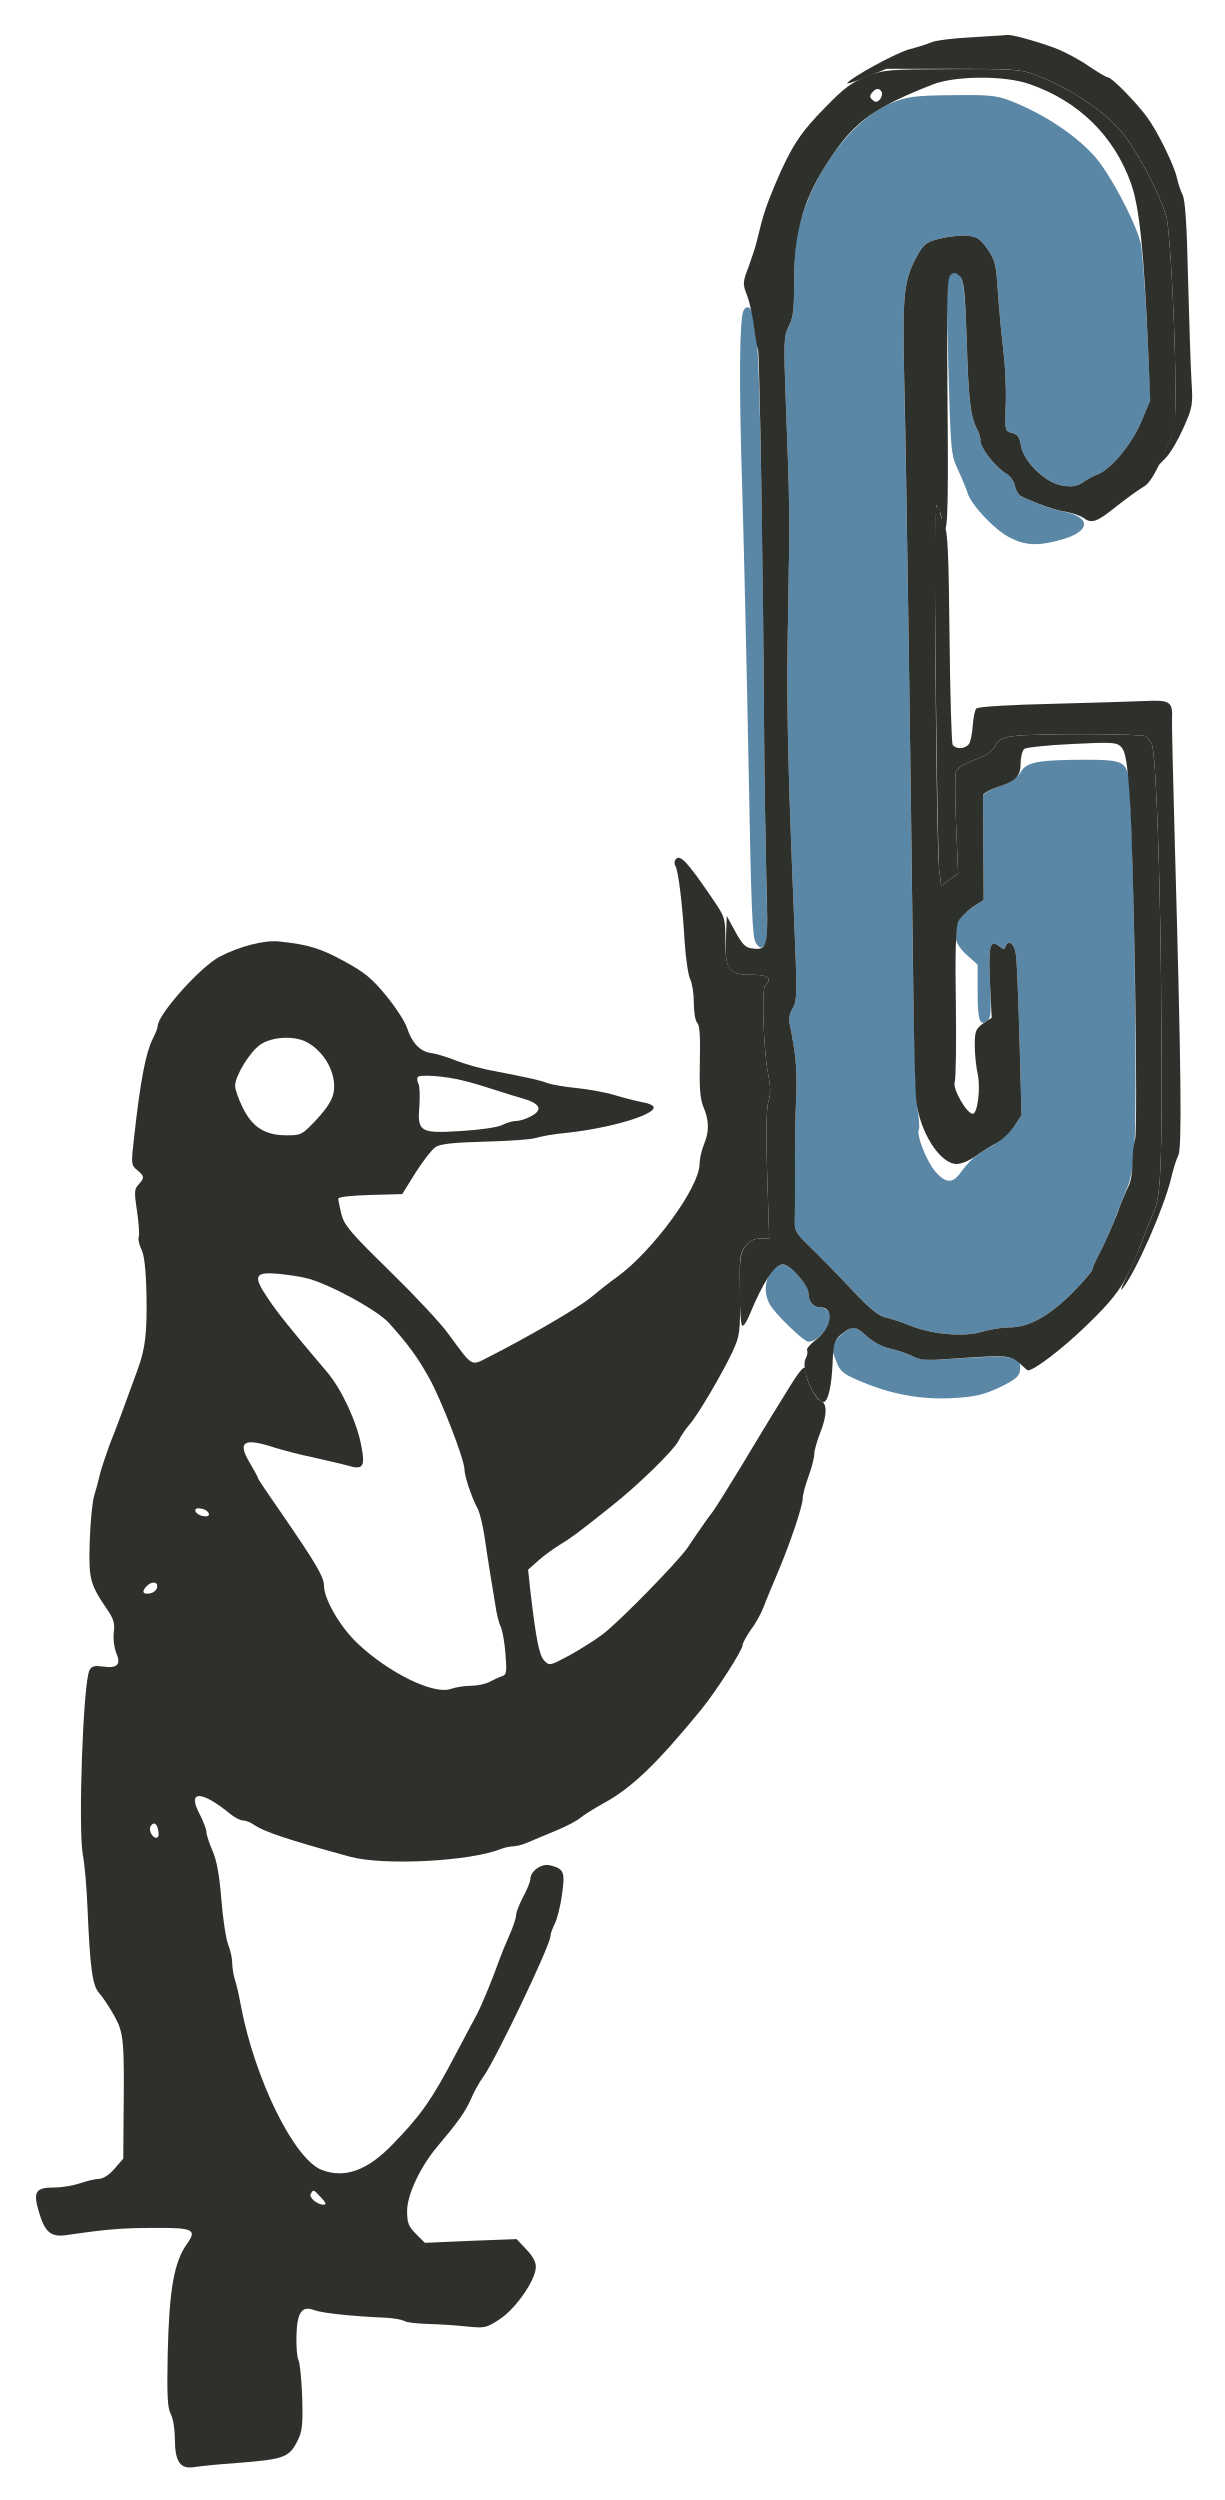
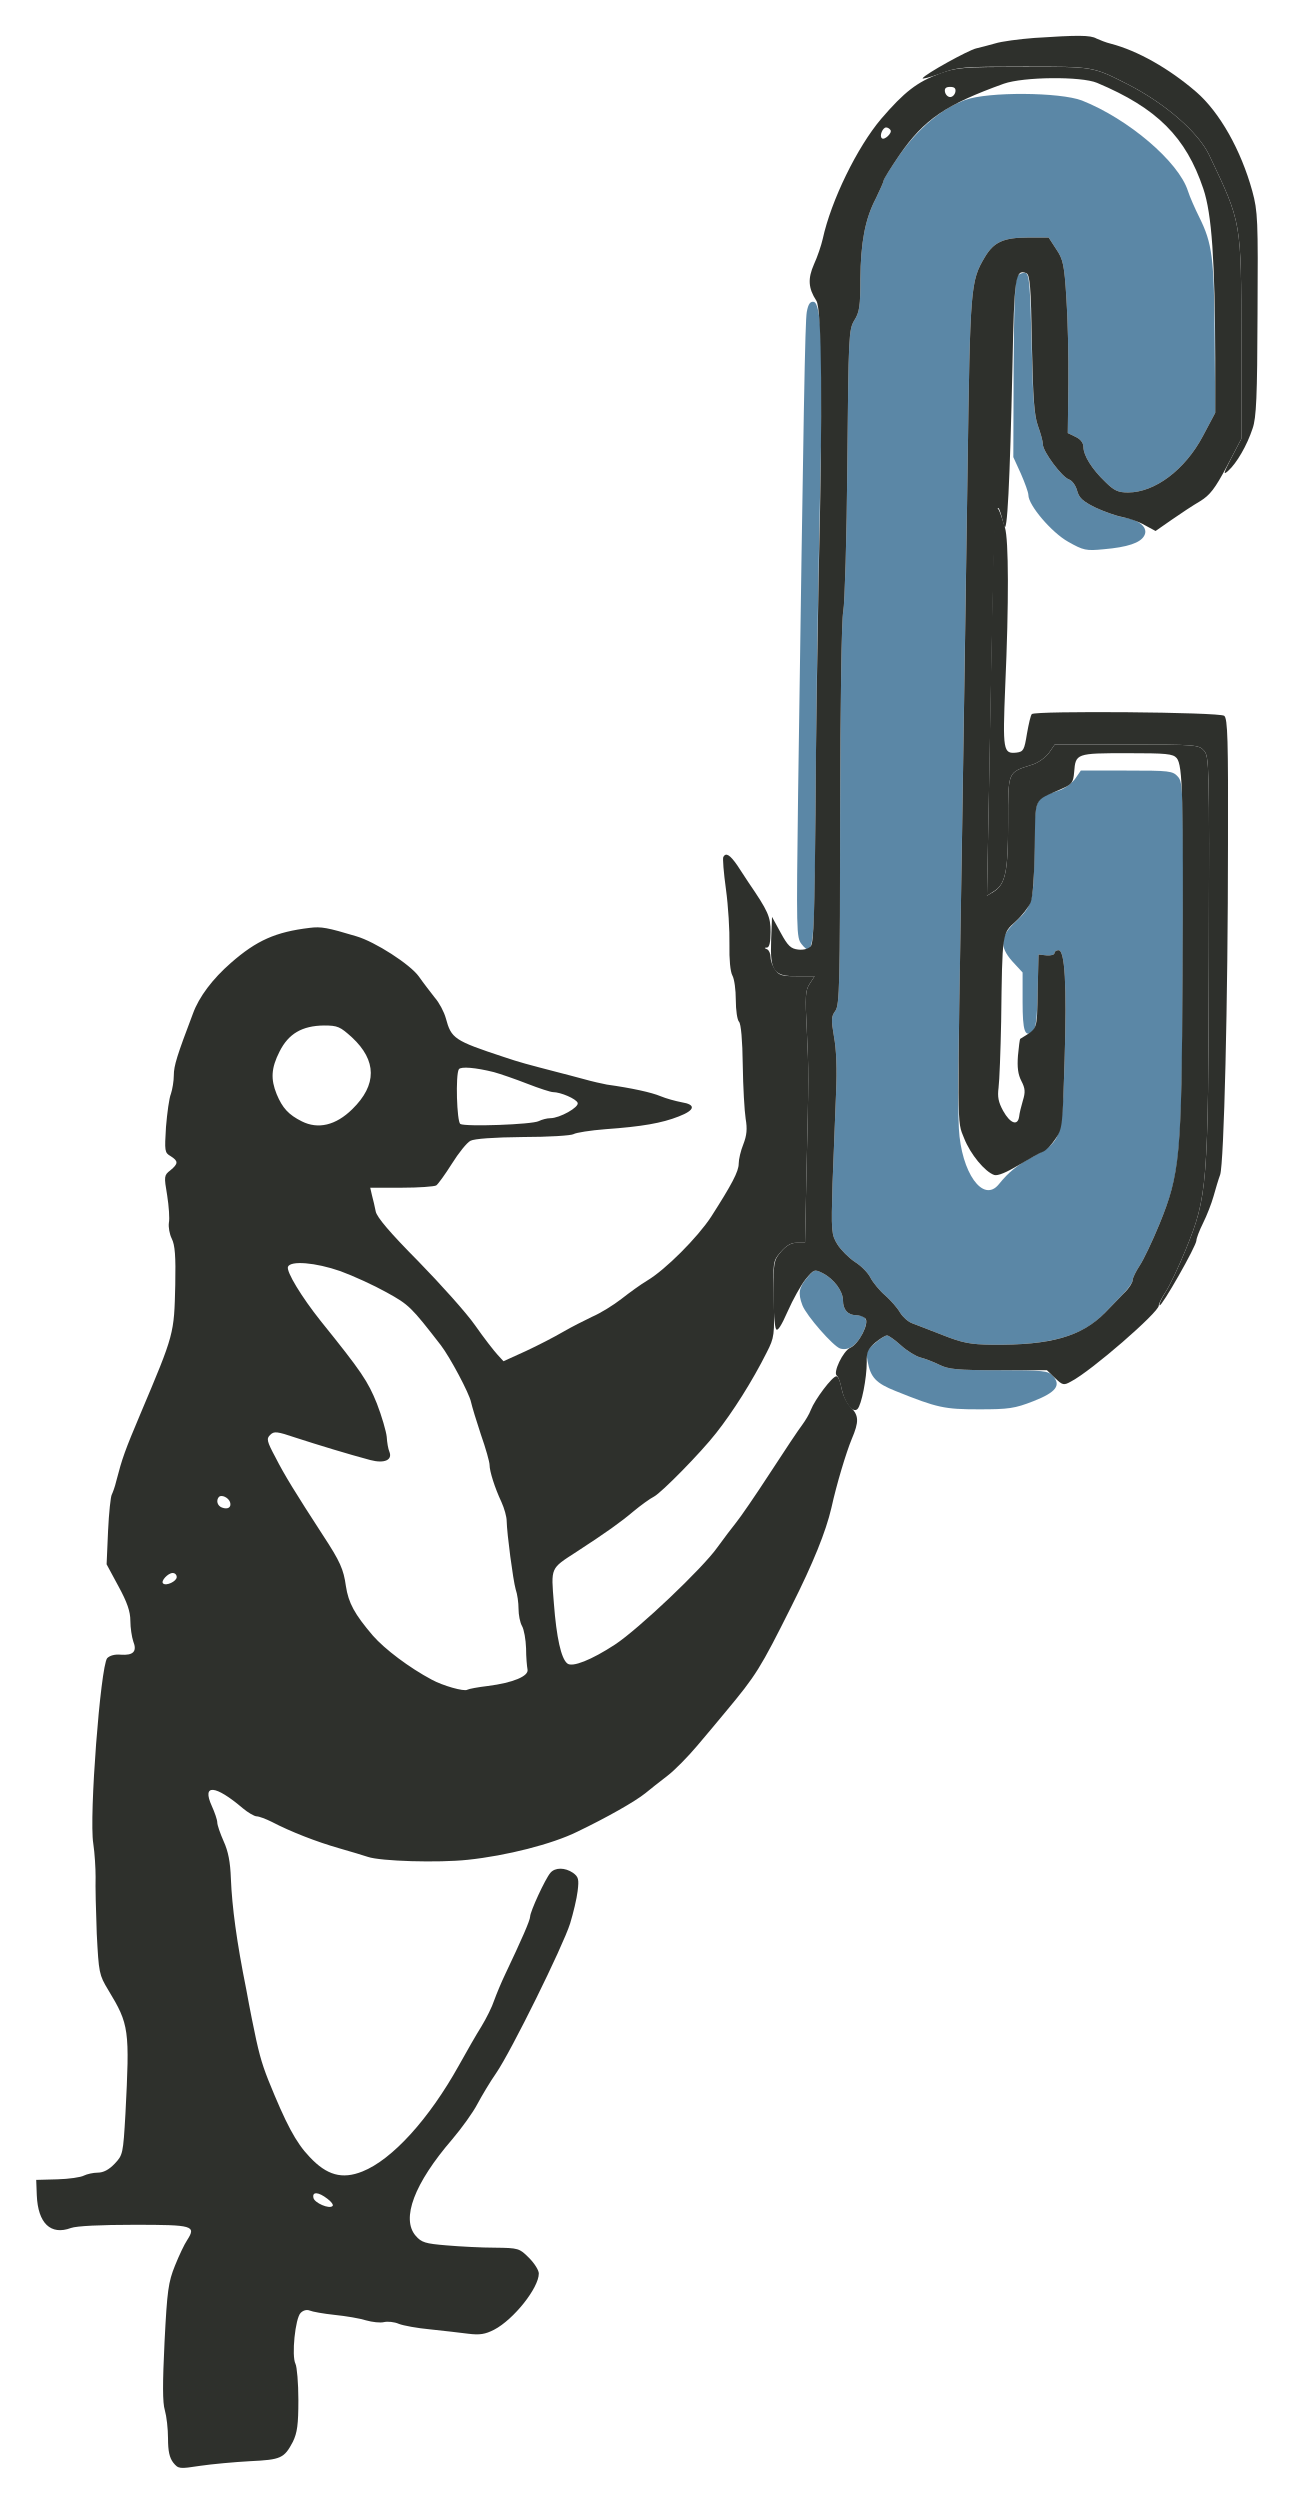
- <svg xmlns="http://www.w3.org/2000/svg" viewBox="208 52 427 872" role="img" aria-label="Refrigeração Garrido — símbolo">
+ <svg xmlns="http://www.w3.org/2000/svg" viewBox="190 56 446 863" role="img" aria-label="Refrigeração Garrido — símbolo">
  <g id="letra-g" transform="translate(0,950) scale(0.1,-0.1)" fill="#5B87A6">
-     <path d="M5197 8624 c-142 -55 -282 -242 -333 -444 -8 -32 -14 -106 -14 -178 0 -100 -3 -130 -19 -160 -17 -35 -18 -52 -10 -267 14 -363 14 -392 8 -725 -6 -307 -3 -493 21 -1078 11 -260 10 -285 -5 -309 -10 -15 -15 -36 -11 -52 22 -109 27 -160 23 -261 -3 -63 -5 -178 -4 -255 0 -77 0 -156 -1 -176 -1 -29 6 -42 41 -76 58 -57 87 -86 170 -174 51 -54 82 -79 105 -84 18 -4 59 -17 90 -30 77 -30 185 -39 248 -20 27 8 70 15 96 15 66 0 137 39 219 121 38 39 69 75 69 80 0 6 13 36 30 67 16 31 41 89 55 127 15 39 33 84 40 100 7 17 17 64 20 105 15 164 -2 1243 -20 1327 -10 46 -29 53 -143 53 -170 0 -212 -8 -231 -42 -11 -20 -33 -35 -73 -50 -32 -11 -58 -26 -59 -32 0 -6 0 -91 1 -188 l1 -177 -39 -26 c-74 -49 -82 -109 -22 -164 l40 -36 0 -97 c0 -98 8 -120 35 -98 11 9 13 36 8 134 -6 129 0 152 34 124 13 -10 17 -10 20 0 9 26 31 11 36 -25 4 -21 9 -156 13 -300 l7 -262 -26 -39 c-14 -22 -48 -52 -79 -70 -55 -31 -74 -47 -109 -94 -27 -37 -51 -35 -86 5 -31 35 -68 131 -58 147 3 5 1 36 -4 67 -6 32 -13 236 -16 453 -10 885 -25 1831 -31 2095 -7 303 -2 348 48 438 20 35 30 43 73 54 28 7 70 12 94 11 38 -3 47 -8 74 -45 28 -40 31 -52 38 -155 4 -62 13 -153 19 -203 6 -49 10 -133 8 -184 -3 -94 -3 -95 22 -101 19 -5 26 -14 31 -44 9 -57 87 -132 146 -140 35 -5 51 -2 72 13 14 10 35 21 46 25 45 14 119 101 154 181 l34 79 -12 256 c-7 140 -17 273 -23 295 -20 77 -111 247 -162 302 -70 77 -184 151 -301 195 -42 15 -74 18 -195 16 -123 -1 -154 -5 -203 -24z M5391 8016 c-10 -11 -10 -87 -3 -318 8 -295 9 -304 34 -358 14 -30 29 -66 33 -80 13 -42 95 -129 147 -155 57 -29 99 -30 182 -7 101 29 103 78 5 98 -47 10 -94 27 -149 54 -8 4 -17 20 -20 35 -3 17 -16 35 -32 44 -35 21 -88 88 -88 113 0 11 -5 29 -12 41 -23 43 -30 104 -36 308 -5 152 -11 210 -21 222 -17 21 -25 21 -40 3z M4674 7898 c-15 -24 -17 -259 -5 -628 6 -201 16 -633 22 -960 9 -497 13 -599 25 -618 12 -19 18 -21 29 -12 12 10 13 51 8 238 -3 125 -7 364 -8 532 -4 683 -16 1288 -25 1335 -6 28 -11 65 -13 84 -2 36 -20 51 -33 29z M4771 4544 c-24 -31 -27 -74 -7 -112 16 -32 120 -132 136 -132 42 0 93 77 69 106 -6 8 -19 14 -28 14 -25 0 -41 20 -41 50 0 29 -65 100 -92 100 -9 0 -26 -12 -37 -26z M5011 4321 c-36 -34 -36 -33 -15 -87 14 -37 23 -45 76 -68 114 -50 225 -70 342 -62 72 5 100 12 155 38 55 27 67 38 69 60 5 46 -23 52 -194 41 -134 -9 -152 -8 -184 8 -20 9 -54 21 -75 25 -24 4 -55 21 -78 40 -20 19 -43 34 -51 34 -8 0 -28 -13 -45 -29z" />
+     <path d="M5232 8595 c-81 -29 -162 -98 -227 -190 -30 -44 -55 -83 -55 -88 0 -5 -12 -32 -26 -61 -38 -72 -53 -154 -54 -280 0 -92 -3 -114 -21 -142 -19 -32 -20 -50 -24 -496 -2 -255 -9 -483 -14 -508 -6 -27 -10 -307 -11 -700 0 -591 -2 -658 -16 -679 -15 -20 -15 -31 -5 -90 8 -43 11 -111 7 -196 -3 -71 -8 -210 -12 -308 -5 -170 -4 -179 17 -213 12 -19 39 -46 60 -60 21 -13 46 -38 54 -55 9 -17 32 -45 51 -61 19 -17 42 -43 51 -59 9 -15 28 -32 42 -37 14 -5 62 -24 106 -41 68 -27 95 -32 170 -33 197 -2 307 28 384 105 17 18 47 48 66 68 19 19 35 42 35 50 0 8 11 30 24 50 13 19 44 84 69 145 73 179 77 226 80 925 2 575 1 598 -17 618 -18 20 -29 21 -177 21 l-158 0 -20 -29 c-12 -16 -38 -35 -59 -41 -82 -27 -80 -20 -81 -200 -2 -179 -7 -197 -63 -250 -56 -51 -59 -87 -14 -138 l36 -39 0 -101 c0 -102 8 -125 35 -102 11 9 15 44 17 138 l3 127 28 -3 c15 -1 27 2 27 8 0 5 6 10 14 10 22 0 29 -118 21 -379 -8 -274 -10 -280 -108 -333 -56 -30 -85 -54 -119 -96 -54 -67 -130 40 -138 193 -2 39 -3 126 -2 195 5 294 24 1522 32 2075 9 638 10 654 60 738 31 52 65 67 149 67 l71 0 26 -40 c24 -35 28 -55 35 -167 5 -71 8 -204 7 -298 l-2 -170 27 -13 c17 -8 27 -21 27 -35 0 -29 29 -76 75 -120 31 -31 45 -37 79 -37 93 0 197 79 258 194 l43 81 -2 258 c-2 278 -8 326 -53 417 -15 30 -33 71 -39 90 -32 102 -207 250 -366 313 -76 29 -324 31 -403 2z M5412 7987 c-8 -9 -12 -109 -13 -319 l-1 -306 26 -57 c14 -32 26 -65 26 -74 0 -35 80 -129 137 -161 53 -30 62 -32 123 -26 82 7 127 22 140 47 15 27 -17 55 -71 63 -24 4 -68 20 -98 34 -44 22 -56 33 -63 59 -5 18 -17 34 -28 38 -24 8 -90 96 -90 121 0 11 -8 39 -17 64 -13 35 -18 97 -22 285 -5 208 -8 240 -22 243 -9 1 -21 -3 -27 -11z M4685 7863 c-6 -35 -11 -327 -30 -1664 -6 -473 -6 -496 12 -518 41 -51 45 -22 48 446 3 434 7 667 19 1268 7 354 0 498 -25 503 -12 2 -19 -7 -24 -35z M4686 4529 c-28 -33 -32 -53 -16 -95 14 -36 106 -141 130 -149 29 -9 58 11 79 55 20 42 13 60 -24 60 -28 0 -45 19 -45 51 0 32 -31 74 -70 94 -27 14 -30 13 -54 -16z M4920 4303 c-28 -23 -31 -30 -25 -62 10 -56 29 -76 97 -103 144 -58 168 -63 288 -63 102 0 123 3 187 28 79 31 97 55 67 88 -16 17 -32 19 -186 19 -145 0 -174 3 -206 19 -20 10 -49 21 -65 25 -15 4 -45 22 -66 41 -21 19 -43 35 -49 35 -6 0 -25 -12 -42 -27z" />
  </g>
  <g id="contorno-g" transform="translate(0,950) scale(0.1,-0.1)" fill="#2E302C">
-     <path d="M5102 8713 c-51 -20 -79 -41 -143 -107 -87 -88 -119 -137 -174 -266 -33 -79 -43 -108 -65 -200 -4 -19 -18 -60 -29 -91 -21 -54 -21 -59 -5 -100 9 -24 20 -74 24 -111 5 -38 11 -72 14 -76 5 -9 18 -769 21 -1312 1 -168 5 -407 8 -532 7 -248 6 -253 -50 -246 -22 2 -34 14 -58 58 l-30 55 -3 -79 c-4 -109 8 -126 88 -126 60 0 75 -11 49 -37 -13 -13 -6 -225 10 -308 9 -45 10 -70 1 -98 -7 -25 -9 -106 -4 -257 l7 -220 -31 0 c-21 0 -37 -8 -51 -26 -19 -24 -21 -40 -21 -150 0 -67 4 -125 9 -128 4 -3 16 14 25 37 47 114 88 177 116 177 25 0 90 -72 90 -101 0 -29 17 -49 41 -49 51 0 41 -71 -17 -115 -19 -14 -32 -30 -29 -35 3 -5 1 -19 -5 -29 -18 -35 30 -150 63 -151 15 0 28 57 31 134 3 74 6 82 32 103 38 30 47 29 91 -11 23 -19 54 -36 78 -40 21 -4 55 -16 75 -25 30 -16 49 -17 145 -10 185 13 201 12 231 -16 15 -14 28 -25 29 -25 22 0 119 74 203 155 113 109 142 152 197 300 15 39 33 84 40 100 24 53 29 171 26 630 -2 506 -18 970 -34 1000 -5 11 -15 23 -21 27 -14 9 -381 10 -455 1 -45 -5 -56 -11 -70 -35 -11 -20 -33 -35 -73 -49 -38 -14 -60 -29 -64 -42 -3 -11 -3 -95 1 -187 l7 -167 -30 -21 -29 -22 -7 53 c-11 99 -20 1281 -9 1274 6 -4 14 -22 17 -42 20 -104 25 -12 21 394 -3 380 -2 441 11 452 12 10 18 9 32 -5 14 -14 18 -48 24 -224 6 -204 13 -266 36 -309 7 -12 12 -30 12 -41 0 -25 53 -92 88 -113 16 -9 29 -27 32 -44 3 -15 12 -31 20 -35 50 -25 121 -50 157 -55 22 -4 49 -13 60 -20 30 -23 48 -17 116 38 36 28 78 59 94 68 21 11 39 40 71 111 l42 96 0 135 c0 190 -18 544 -31 597 -19 77 -110 249 -163 307 -70 78 -185 151 -301 194 -44 17 -79 19 -285 18 -227 -1 -237 -2 -298 -26z m568 -26 c172 -59 296 -181 355 -347 29 -81 45 -233 60 -586 l7 -171 -33 -78 c-35 -80 -109 -167 -154 -181 -11 -4 -32 -15 -46 -25 -21 -15 -37 -18 -72 -13 -59 8 -137 83 -146 140 -5 30 -12 39 -31 44 -25 6 -25 7 -22 101 2 51 -2 135 -8 184 -6 50 -15 141 -19 203 -7 103 -10 115 -38 155 -27 37 -36 42 -74 45 -24 1 -66 -4 -94 -11 -43 -11 -53 -19 -73 -54 -50 -90 -55 -135 -48 -438 7 -275 22 -1329 31 -2080 2 -209 7 -404 11 -434 12 -110 83 -221 141 -221 16 0 45 12 64 26 19 14 51 34 71 45 21 11 50 37 65 60 l26 40 -7 262 c-4 144 -9 279 -13 300 -5 36 -27 51 -36 25 -3 -10 -7 -10 -20 0 -34 28 -40 5 -34 -124 l6 -124 -30 -20 c-26 -19 -29 -27 -29 -78 0 -31 5 -75 10 -97 11 -48 0 -140 -17 -140 -21 0 -71 88 -63 110 4 11 6 135 4 275 -3 170 0 264 7 282 6 15 29 38 50 53 l40 26 -1 177 c-1 97 -1 182 -1 189 1 6 24 19 51 28 65 21 80 38 80 84 0 21 6 43 13 49 6 5 82 13 167 17 144 7 156 6 172 -12 13 -14 20 -52 28 -168 15 -200 30 -1161 19 -1200 -5 -16 -9 -54 -9 -83 0 -30 -6 -66 -14 -80 -8 -15 -26 -58 -40 -97 -15 -38 -40 -96 -56 -127 -17 -31 -30 -61 -30 -67 0 -5 -31 -41 -69 -80 -82 -82 -153 -121 -219 -121 -26 0 -69 -7 -96 -15 -63 -19 -171 -10 -248 20 -31 13 -72 26 -90 30 -23 5 -54 30 -105 84 -83 88 -112 117 -170 174 -35 34 -42 47 -41 76 1 20 1 99 1 176 -1 77 1 192 4 255 4 101 -1 152 -23 261 -4 16 1 37 11 52 15 24 16 49 5 309 -24 585 -27 771 -21 1078 6 333 6 362 -8 725 -8 215 -7 232 10 267 16 30 19 60 19 160 0 178 35 293 132 435 83 122 152 170 353 249 79 30 249 31 335 1z m-515 -27 c4 -6 1 -17 -5 -26 -10 -11 -16 -12 -26 -3 -11 9 -11 15 -3 25 14 17 25 18 34 4z" />
+     <path d="M5144 8686 c-78 -29 -122 -63 -202 -156 -83 -98 -173 -282 -202 -415 -5 -22 -18 -61 -30 -87 -22 -50 -20 -83 8 -126 19 -29 22 -362 8 -952 -4 -212 -10 -582 -11 -823 -3 -333 -6 -441 -16 -453 -7 -9 -25 -14 -43 -12 -26 3 -36 12 -61 58 l-30 55 -3 -79 c-4 -109 8 -126 89 -126 l61 0 -17 -26 c-15 -23 -16 -43 -10 -158 7 -147 7 -157 -1 -493 l-5 -243 -29 0 c-19 0 -36 -10 -54 -31 -25 -29 -26 -37 -26 -142 0 -62 4 -118 9 -125 5 -9 18 11 40 61 18 41 46 91 62 111 29 35 31 35 59 21 39 -20 70 -62 70 -94 0 -32 17 -51 45 -51 12 0 26 -5 32 -11 15 -15 -21 -87 -51 -101 -26 -11 -62 -88 -47 -97 5 -4 12 -23 16 -44 9 -47 39 -87 55 -71 14 14 32 107 32 161 -1 35 4 46 29 68 17 14 35 25 41 25 6 0 28 -16 49 -35 21 -19 51 -37 66 -41 16 -4 45 -15 65 -25 32 -16 61 -19 205 -19 l167 0 28 -27 c26 -25 30 -26 55 -12 70 36 303 239 303 262 0 7 11 28 24 48 13 19 44 84 69 145 75 184 78 219 80 1017 2 661 1 686 -17 706 -18 20 -28 21 -267 21 l-248 0 -20 -29 c-12 -16 -38 -35 -59 -41 -84 -27 -82 -21 -82 -199 0 -171 -9 -214 -51 -240 l-22 -13 8 413 c19 1012 18 991 51 864 11 -39 20 149 29 550 6 310 10 337 48 322 12 -5 16 -46 19 -244 4 -189 8 -247 21 -283 9 -25 17 -53 17 -64 0 -25 66 -113 90 -121 11 -4 23 -20 28 -38 7 -26 19 -37 63 -59 30 -14 72 -29 94 -33 22 -4 57 -16 77 -28 l37 -20 56 39 c30 21 74 50 98 64 34 21 51 43 92 120 l50 95 0 340 c0 413 1 404 -111 640 -38 79 -151 177 -279 243 -125 63 -117 62 -363 61 -210 0 -231 -2 -288 -23z m543 -32 c207 -87 307 -187 367 -366 29 -86 40 -246 41 -583 l0 -190 -43 -81 c-61 -115 -165 -194 -258 -194 -34 0 -48 6 -79 37 -46 44 -75 91 -75 120 0 14 -10 27 -27 35 l-27 13 2 170 c1 94 -2 227 -7 298 -7 112 -11 132 -35 167 l-26 40 -71 0 c-84 0 -118 -15 -149 -67 -50 -84 -51 -100 -60 -738 -5 -330 -13 -897 -19 -1260 -17 -1036 -18 -981 7 -1044 22 -56 72 -116 104 -127 12 -4 43 9 86 35 37 22 74 43 84 46 9 4 28 23 41 43 25 36 25 43 32 273 8 261 1 379 -21 379 -8 0 -14 -5 -14 -10 0 -6 -12 -9 -27 -8 l-28 3 -3 -127 c-3 -139 2 -125 -60 -164 -2 -1 -5 -27 -8 -58 -3 -40 0 -65 12 -88 13 -25 14 -38 5 -67 -6 -20 -12 -45 -13 -56 -5 -33 -31 -23 -55 20 -17 31 -20 49 -16 80 3 22 7 126 9 230 4 309 3 302 50 344 22 20 45 50 52 66 7 17 13 97 14 190 3 180 -7 157 93 202 36 16 40 22 43 58 5 64 7 65 182 65 137 0 159 -2 172 -17 21 -25 23 -134 20 -753 -3 -622 -9 -682 -79 -854 -25 -61 -56 -126 -69 -145 -13 -20 -24 -42 -24 -50 0 -8 -13 -29 -30 -45 -16 -17 -46 -47 -66 -68 -81 -82 -188 -112 -389 -110 -75 1 -102 6 -170 33 -44 17 -92 36 -106 41 -14 5 -33 22 -42 37 -9 16 -32 42 -51 59 -19 16 -42 44 -51 61 -8 17 -33 42 -54 55 -21 14 -48 41 -60 60 -21 34 -22 43 -17 213 4 98 9 237 12 308 4 85 1 153 -7 196 -10 59 -10 70 5 90 14 21 16 88 16 679 1 393 5 673 11 700 5 25 12 253 14 508 4 446 5 464 24 496 18 28 21 50 21 142 1 126 16 208 54 280 14 29 26 56 26 60 0 5 25 45 55 89 85 123 160 174 360 246 68 24 267 26 322 3z m-489 -31 c-2 -10 -10 -18 -18 -18 -8 0 -16 8 -18 18 -2 12 3 17 18 17 15 0 20 -5 18 -17z m-224 -132 c7 -10 -22 -37 -30 -28 -9 8 3 37 15 37 5 0 12 -4 15 -9z" />
  </g>
  <g id="pinguim" transform="translate(0,950) scale(0.1,-0.1)" fill="#2E302C">
-     <path d="M5470 8850 c-63 -3 -126 -11 -140 -17 -14 -6 -47 -17 -75 -24 -44 -10 -208 -100 -220 -119 -3 -4 27 5 66 21 l71 29 232 0 c201 0 238 -2 281 -19 116 -43 231 -116 301 -194 53 -58 144 -230 163 -307 13 -54 31 -407 31 -599 0 -131 -1 -138 -31 -201 l-30 -65 29 30 c16 17 43 64 61 105 31 70 32 79 27 160 -3 47 -8 206 -12 355 -4 188 -10 278 -19 295 -7 14 -16 41 -20 60 -9 42 -67 161 -103 210 -36 50 -124 140 -137 140 -5 0 -36 18 -67 39 -31 22 -85 51 -120 64 -65 24 -153 48 -166 45 -4 -1 -59 -4 -122 -8z M5344 6609 c3 -338 9 -638 12 -666 l7 -53 29 22 30 21 -7 167 c-4 92 -4 176 -1 187 4 13 26 28 64 42 40 14 62 29 73 49 14 24 25 30 70 35 74 9 441 8 455 -1 6 -4 16 -16 21 -27 16 -30 32 -494 34 -1000 3 -459 -2 -577 -26 -630 -7 -16 -25 -61 -40 -100 -14 -38 -39 -97 -56 -130 -17 -33 -23 -51 -14 -40 46 56 146 284 170 386 7 30 18 66 25 79 13 25 10 298 -12 1080 -6 223 -11 423 -10 444 3 58 -8 65 -91 61 -40 -2 -188 -6 -328 -10 -139 -3 -258 -10 -263 -16 -6 -5 -11 -32 -13 -60 -2 -29 -8 -58 -14 -65 -14 -17 -45 -18 -56 -2 -4 7 -9 176 -11 376 -3 289 -6 368 -18 390 -7 15 -14 35 -14 44 0 9 -5 20 -12 24 -8 5 -9 -145 -4 -607z M4435 5980 c-3 -5 -3 -15 1 -21 10 -16 25 -138 32 -264 4 -60 13 -120 20 -132 6 -12 12 -48 12 -80 0 -33 5 -64 12 -71 9 -9 11 -49 9 -135 -2 -93 1 -131 13 -159 20 -47 20 -86 1 -131 -8 -20 -15 -50 -15 -67 0 -81 -164 -305 -289 -395 -23 -16 -64 -49 -92 -72 -46 -37 -220 -138 -356 -207 -61 -31 -53 -36 -138 80 -27 38 -120 137 -206 221 -136 133 -158 159 -168 197 -6 25 -11 49 -11 55 0 6 44 11 112 13 l111 3 46 74 c26 41 57 81 70 90 18 11 60 16 175 19 83 2 162 8 176 13 14 5 64 14 110 18 146 16 300 61 300 88 0 7 -17 15 -37 18 -21 4 -65 15 -98 25 -33 10 -94 21 -135 25 -41 4 -86 12 -100 17 -26 10 -61 18 -190 43 -41 7 -100 24 -130 36 -30 12 -69 24 -87 26 -38 6 -66 35 -83 87 -7 22 -40 73 -73 113 -50 61 -76 82 -146 120 -83 45 -123 58 -226 69 -51 6 -138 -16 -209 -53 -67 -35 -216 -202 -216 -242 0 -7 -8 -26 -17 -44 -24 -47 -43 -143 -65 -341 -11 -96 -11 -99 10 -117 26 -21 27 -27 5 -51 -15 -16 -15 -27 -5 -93 6 -41 9 -81 6 -89 -3 -8 1 -27 9 -43 10 -19 16 -69 18 -163 2 -130 -4 -185 -32 -260 -40 -111 -74 -203 -97 -260 -13 -36 -28 -81 -33 -100 -4 -19 -13 -53 -20 -75 -7 -22 -14 -95 -16 -162 -4 -131 0 -148 63 -240 20 -30 25 -46 21 -76 -3 -22 1 -53 8 -71 18 -42 5 -56 -45 -49 -30 4 -40 2 -48 -13 -22 -43 -40 -550 -23 -644 6 -30 13 -111 16 -180 9 -213 17 -276 41 -302 12 -13 35 -48 52 -78 34 -61 36 -85 33 -357 l-1 -142 -31 -36 c-18 -21 -40 -35 -54 -35 -12 0 -42 -7 -65 -15 -23 -8 -64 -15 -90 -15 -66 0 -75 -14 -55 -83 21 -73 42 -91 97 -83 136 20 195 25 306 25 137 1 150 -6 114 -56 -45 -63 -62 -160 -67 -382 -3 -147 -1 -190 11 -212 8 -15 14 -54 14 -86 0 -80 19 -107 69 -98 20 3 86 10 146 14 168 13 184 19 214 80 15 30 18 55 15 149 -2 62 -8 120 -13 130 -5 9 -8 47 -7 85 2 82 19 106 63 89 27 -10 128 -21 244 -26 30 -1 62 -7 70 -12 8 -5 46 -9 84 -10 39 -1 99 -5 135 -9 62 -6 67 -5 115 27 55 37 123 135 124 180 1 17 -11 39 -33 62 l-34 36 -160 -6 -160 -7 -31 31 c-26 26 -31 38 -31 81 0 55 46 153 104 222 75 89 98 122 118 166 11 27 31 62 43 78 42 57 235 460 235 492 0 8 7 27 15 43 8 16 20 61 25 101 12 80 7 91 -42 103 -30 7 -68 -21 -68 -48 0 -8 -11 -36 -25 -62 -14 -26 -25 -55 -25 -65 0 -10 -11 -42 -24 -71 -13 -29 -28 -66 -34 -83 -19 -55 -62 -160 -78 -190 -9 -16 -43 -81 -76 -143 -83 -158 -120 -210 -219 -312 -88 -91 -166 -119 -246 -89 -96 36 -234 315 -283 574 -6 33 -15 74 -21 91 -5 17 -9 42 -9 57 0 15 -6 44 -14 64 -8 21 -19 92 -24 159 -7 85 -16 135 -31 169 -11 26 -21 55 -21 65 0 9 -11 38 -24 63 -44 83 6 83 107 0 16 -13 36 -23 46 -23 9 0 26 -7 37 -15 35 -24 115 -51 334 -111 115 -32 419 -17 528 27 13 5 32 9 42 9 11 0 34 6 52 14 18 8 62 26 98 41 36 15 74 35 85 45 11 9 47 32 80 50 99 54 186 138 340 326 51 62 145 208 145 225 0 8 14 33 30 56 17 22 36 58 44 79 8 22 31 77 51 124 42 100 85 227 85 255 0 11 9 45 20 75 11 30 20 65 20 77 0 12 9 45 20 73 26 65 26 107 1 115 -17 5 -51 74 -51 103 0 25 -16 9 -55 -54 -22 -36 -52 -84 -66 -107 -14 -23 -61 -100 -104 -172 -43 -71 -87 -141 -97 -155 -19 -25 -44 -60 -91 -130 -34 -49 -242 -262 -297 -302 -25 -19 -76 -51 -114 -72 -67 -36 -70 -37 -87 -19 -18 18 -29 72 -49 243 l-8 75 36 32 c20 18 54 42 75 55 38 23 55 35 178 133 94 74 219 196 236 230 8 17 25 41 37 55 29 32 114 177 151 255 26 58 27 66 26 200 -2 130 -1 143 19 168 15 19 31 27 52 27 l31 0 -7 220 c-5 151 -3 232 4 257 9 28 8 53 -1 98 -16 83 -23 295 -10 308 26 26 11 37 -48 37 -79 0 -91 16 -91 122 0 76 -1 79 -46 145 -90 132 -114 157 -129 133z m-1287 -634 c64 -33 106 -110 96 -174 -4 -27 -21 -54 -58 -95 -52 -55 -54 -57 -106 -57 -75 0 -120 28 -153 96 -15 30 -27 64 -27 77 1 36 52 119 89 144 40 27 116 31 159 9z m547 -135 c22 -5 67 -18 100 -29 33 -11 82 -26 110 -34 60 -17 70 -40 26 -62 -16 -9 -39 -16 -51 -16 -12 0 -33 -6 -48 -14 -16 -8 -77 -17 -143 -21 -145 -9 -154 -4 -146 91 2 34 1 68 -4 75 -4 7 -5 17 -2 22 6 10 96 4 158 -12z m-547 -689 c74 -17 250 -112 290 -158 68 -76 99 -119 138 -189 42 -74 124 -286 124 -320 0 -23 25 -98 45 -135 8 -14 19 -59 25 -100 6 -41 15 -100 20 -130 5 -30 13 -80 18 -110 4 -30 13 -64 19 -75 5 -11 13 -53 16 -93 5 -63 4 -74 -11 -78 -9 -3 -29 -12 -44 -20 -14 -8 -44 -14 -66 -14 -21 0 -53 -5 -70 -11 -60 -21 -218 57 -326 160 -61 58 -116 154 -116 201 0 29 -29 79 -147 250 -46 66 -83 121 -83 124 0 3 -13 27 -29 54 -44 74 -21 88 86 53 32 -10 94 -26 138 -35 44 -10 97 -22 118 -28 53 -16 61 -4 48 65 -15 85 -69 201 -120 261 -129 152 -172 206 -205 255 -55 81 -49 95 34 88 30 -3 74 -9 98 -15z m-340 -820 c3 -9 -3 -13 -19 -10 -12 1 -24 9 -27 16 -3 9 3 13 19 10 12 -1 24 -9 27 -16z m-180 -259 c-2 -10 -13 -19 -26 -21 -24 -4 -29 7 -10 26 18 18 40 15 36 -5z m4 -848 c3 -16 1 -25 -7 -25 -15 0 -28 28 -19 41 10 16 22 9 26 -16z m568 -1280 c17 -18 19 -25 9 -25 -23 0 -53 26 -45 38 9 16 9 16 36 -13z" />
+     <path d="M5470 8809 c-52 -4 -113 -12 -135 -19 -22 -6 -51 -14 -65 -17 -27 -6 -177 -89 -185 -103 -2 -4 25 3 61 16 61 23 78 24 289 24 242 0 236 1 360 -62 128 -66 241 -164 279 -243 112 -236 111 -227 111 -640 l0 -340 -34 -65 c-28 -55 -30 -62 -11 -45 29 26 65 88 84 146 13 37 16 110 17 395 2 325 1 354 -18 424 -39 142 -113 273 -194 343 -94 81 -202 142 -294 166 -17 4 -39 13 -50 18 -21 12 -64 12 -215 2z M5326 6900 c-3 -173 -9 -481 -12 -683 l-7 -369 22 14 c42 25 51 68 51 239 0 178 -2 172 82 199 21 6 47 25 59 41 l20 29 248 0 c239 0 249 -1 267 -21 18 -20 19 -45 17 -706 -2 -798 -5 -833 -80 -1017 -24 -59 -56 -126 -70 -147 -14 -22 -23 -42 -20 -45 6 -7 127 205 127 224 0 7 10 34 23 60 13 26 29 67 36 92 7 25 17 59 23 75 13 39 27 595 27 1141 1 358 -1 434 -13 443 -15 13 -652 18 -664 6 -4 -3 -11 -34 -17 -68 -9 -56 -12 -62 -36 -65 -46 -5 -48 7 -39 228 13 291 12 507 -1 549 -35 112 -36 110 -43 -219z M4397 5982 c-3 -4 1 -54 9 -112 8 -58 13 -143 12 -190 -1 -52 3 -94 10 -107 7 -12 12 -50 12 -85 0 -35 5 -69 11 -75 7 -7 12 -65 13 -149 1 -77 6 -160 10 -186 6 -35 4 -57 -8 -88 -9 -22 -16 -52 -16 -67 0 -27 -24 -72 -95 -183 -47 -72 -158 -183 -220 -220 -22 -13 -62 -42 -90 -64 -27 -21 -72 -49 -100 -61 -27 -13 -73 -36 -102 -53 -29 -17 -87 -47 -128 -66 l-77 -35 -21 23 c-12 13 -47 58 -77 101 -30 43 -119 142 -196 221 -98 99 -143 152 -147 172 -3 16 -9 41 -13 56 l-6 26 108 0 c60 0 114 4 120 8 6 4 30 37 54 75 23 37 52 73 64 79 13 7 80 12 181 13 88 0 167 5 175 10 8 5 58 13 110 17 126 9 195 21 253 44 57 22 60 41 10 49 -21 4 -54 13 -73 21 -31 13 -99 28 -185 40 -16 3 -52 11 -80 19 -27 7 -70 19 -95 25 -100 26 -127 33 -180 51 -173 57 -182 64 -201 134 -6 22 -23 54 -38 71 -14 18 -39 50 -55 73 -30 42 -151 120 -216 139 -100 30 -121 34 -161 29 -117 -14 -183 -43 -272 -121 -63 -55 -110 -117 -131 -175 -55 -145 -66 -180 -66 -213 0 -20 -5 -49 -10 -64 -6 -14 -13 -66 -17 -114 -5 -83 -5 -89 16 -101 27 -17 27 -26 -1 -49 -22 -17 -22 -21 -11 -86 6 -38 9 -81 6 -95 -2 -15 2 -39 10 -55 11 -22 14 -60 12 -159 -4 -171 -3 -168 -120 -445 -54 -128 -63 -153 -84 -234 -4 -18 -12 -39 -15 -45 -4 -6 -10 -63 -13 -126 l-5 -115 41 -76 c30 -55 41 -87 41 -119 0 -24 5 -56 10 -71 14 -35 0 -49 -43 -46 -21 2 -38 -3 -47 -12 -23 -29 -63 -547 -48 -640 5 -33 8 -85 8 -115 -1 -31 1 -119 4 -196 7 -136 8 -142 40 -195 72 -119 74 -135 59 -427 -8 -139 -9 -142 -37 -172 -20 -21 -39 -31 -59 -31 -15 0 -37 -5 -47 -10 -11 -6 -52 -12 -92 -13 l-73 -2 2 -53 c4 -97 48 -139 118 -113 19 7 103 11 219 11 203 0 214 -3 182 -53 -9 -13 -28 -53 -42 -88 -23 -57 -27 -86 -36 -263 -7 -144 -7 -210 1 -236 6 -21 11 -64 11 -98 0 -43 5 -66 18 -83 18 -22 21 -22 93 -11 41 6 118 13 172 16 107 5 118 10 148 67 15 31 19 59 19 144 0 59 -5 115 -10 125 -14 27 -1 158 18 176 9 9 21 12 31 8 9 -4 48 -11 86 -15 39 -4 87 -12 109 -19 21 -6 49 -9 61 -6 13 3 36 1 52 -6 15 -6 64 -15 108 -19 44 -5 103 -11 131 -15 40 -5 59 -2 90 14 67 35 154 144 154 194 0 11 -15 35 -34 54 -33 33 -36 34 -117 35 -46 0 -122 4 -168 8 -73 6 -86 10 -106 33 -51 59 -5 181 126 333 33 39 72 93 87 122 15 28 44 77 65 107 52 76 230 437 255 516 11 36 23 86 26 112 5 41 3 49 -16 63 -28 19 -62 19 -78 0 -18 -21 -70 -134 -70 -151 0 -13 -30 -81 -86 -199 -13 -27 -30 -68 -38 -90 -7 -22 -27 -62 -44 -90 -17 -27 -52 -88 -78 -135 -103 -185 -230 -325 -333 -366 -70 -28 -123 -13 -182 50 -48 50 -82 115 -143 266 -24 61 -34 97 -57 213 -5 26 -14 71 -19 100 -33 164 -49 284 -53 382 -2 57 -9 94 -25 129 -12 27 -22 56 -22 65 0 9 -9 35 -19 57 -35 77 12 73 107 -8 18 -15 40 -28 48 -28 8 0 32 -9 52 -19 65 -34 155 -69 232 -91 41 -12 86 -25 100 -30 44 -15 242 -21 345 -10 133 14 291 54 378 97 102 49 199 104 235 133 17 14 51 41 76 60 25 19 71 66 103 104 32 38 76 90 98 117 105 126 119 148 227 364 75 149 119 258 138 340 18 82 51 191 70 237 26 61 25 82 -4 111 -13 13 -27 42 -31 65 -4 23 -12 42 -18 41 -14 0 -74 -80 -88 -116 -5 -14 -19 -37 -30 -52 -11 -14 -61 -89 -111 -166 -50 -77 -103 -154 -117 -171 -14 -17 -43 -56 -65 -86 -50 -71 -271 -281 -353 -335 -81 -53 -148 -80 -165 -65 -21 17 -37 89 -46 207 -10 126 -13 119 78 178 103 67 152 102 197 140 24 20 57 44 71 51 26 14 161 151 214 219 57 72 125 179 175 279 26 51 27 59 24 184 -3 129 -3 131 24 162 19 22 35 32 55 32 l29 0 5 243 c8 336 8 346 1 493 -6 115 -5 135 10 158 l17 26 -60 0 c-52 0 -63 3 -76 22 -9 12 -16 32 -16 44 0 12 -6 25 -12 27 -10 4 -10 6 0 6 8 1 12 19 12 54 0 53 -8 71 -77 172 -7 11 -24 37 -38 58 -25 36 -39 45 -48 29z m-1282 -623 c86 -80 87 -164 1 -248 -57 -56 -118 -70 -174 -42 -46 23 -67 46 -87 94 -21 52 -19 90 10 147 31 62 78 89 153 90 48 0 56 -4 97 -41z m490 -120 c22 -6 74 -24 115 -40 41 -16 81 -29 89 -29 26 0 80 -23 85 -37 6 -15 -62 -53 -94 -53 -12 0 -30 -5 -40 -10 -23 -12 -253 -20 -271 -10 -12 8 -17 170 -5 189 7 10 57 6 121 -10z m-530 -687 c44 -16 116 -49 159 -73 78 -43 85 -50 188 -183 32 -42 98 -166 104 -196 3 -14 18 -64 34 -112 17 -48 30 -95 30 -105 0 -22 18 -79 41 -128 10 -22 18 -51 18 -65 1 -45 22 -204 31 -236 6 -17 10 -47 10 -68 0 -20 5 -47 12 -59 7 -12 13 -47 14 -77 0 -30 3 -63 5 -73 5 -23 -50 -46 -137 -57 -34 -4 -66 -10 -71 -13 -11 -7 -85 14 -123 35 -77 41 -162 105 -203 152 -63 74 -84 112 -93 171 -8 58 -20 85 -79 175 -96 148 -133 208 -164 269 -30 56 -32 65 -18 78 13 13 23 12 88 -10 77 -25 182 -57 257 -77 49 -13 78 0 66 29 -4 9 -8 32 -9 51 -2 19 -17 71 -34 115 -31 77 -53 110 -194 285 -66 83 -119 170 -113 187 9 22 95 15 181 -15z m-381 -797 c6 -18 -7 -27 -28 -19 -16 6 -21 25 -10 37 9 8 32 -2 38 -18z m-184 -259 c0 -15 -37 -32 -47 -22 -9 8 17 36 33 36 8 0 14 -6 14 -14z m520 -2146 c14 -10 22 -22 18 -25 -11 -12 -63 11 -66 28 -5 22 17 21 48 -3z" />
  </g>
</svg>
